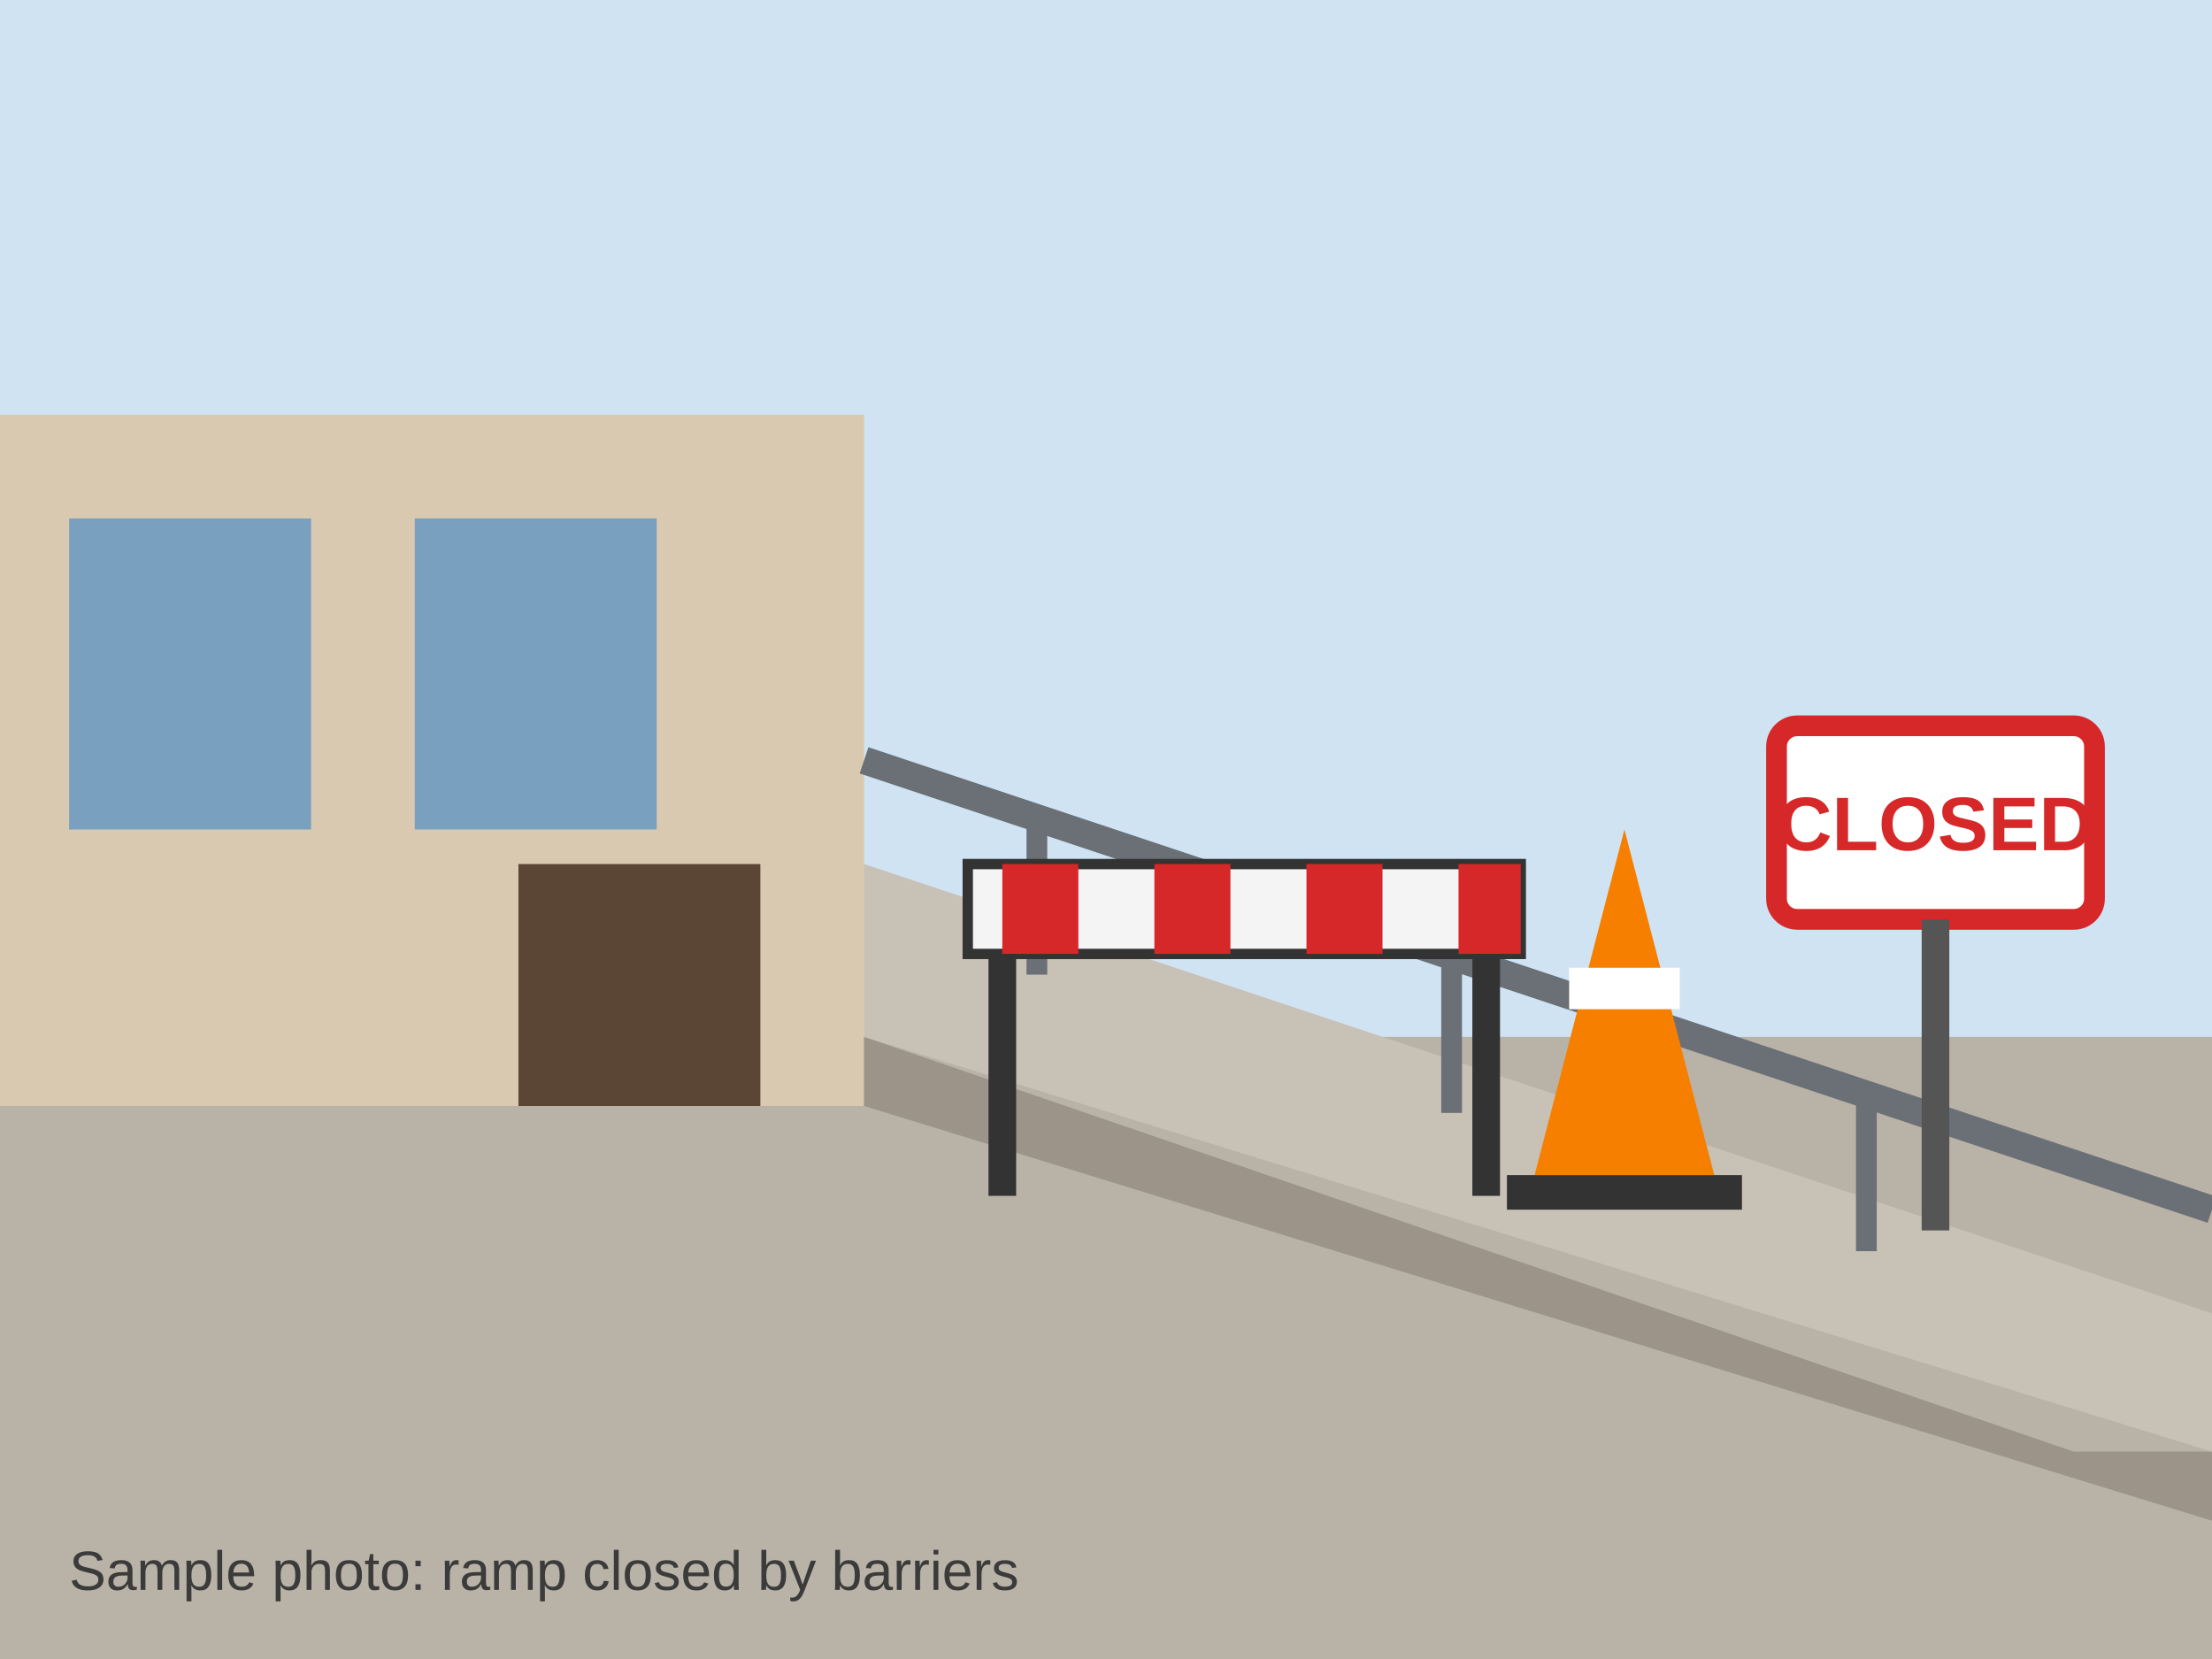
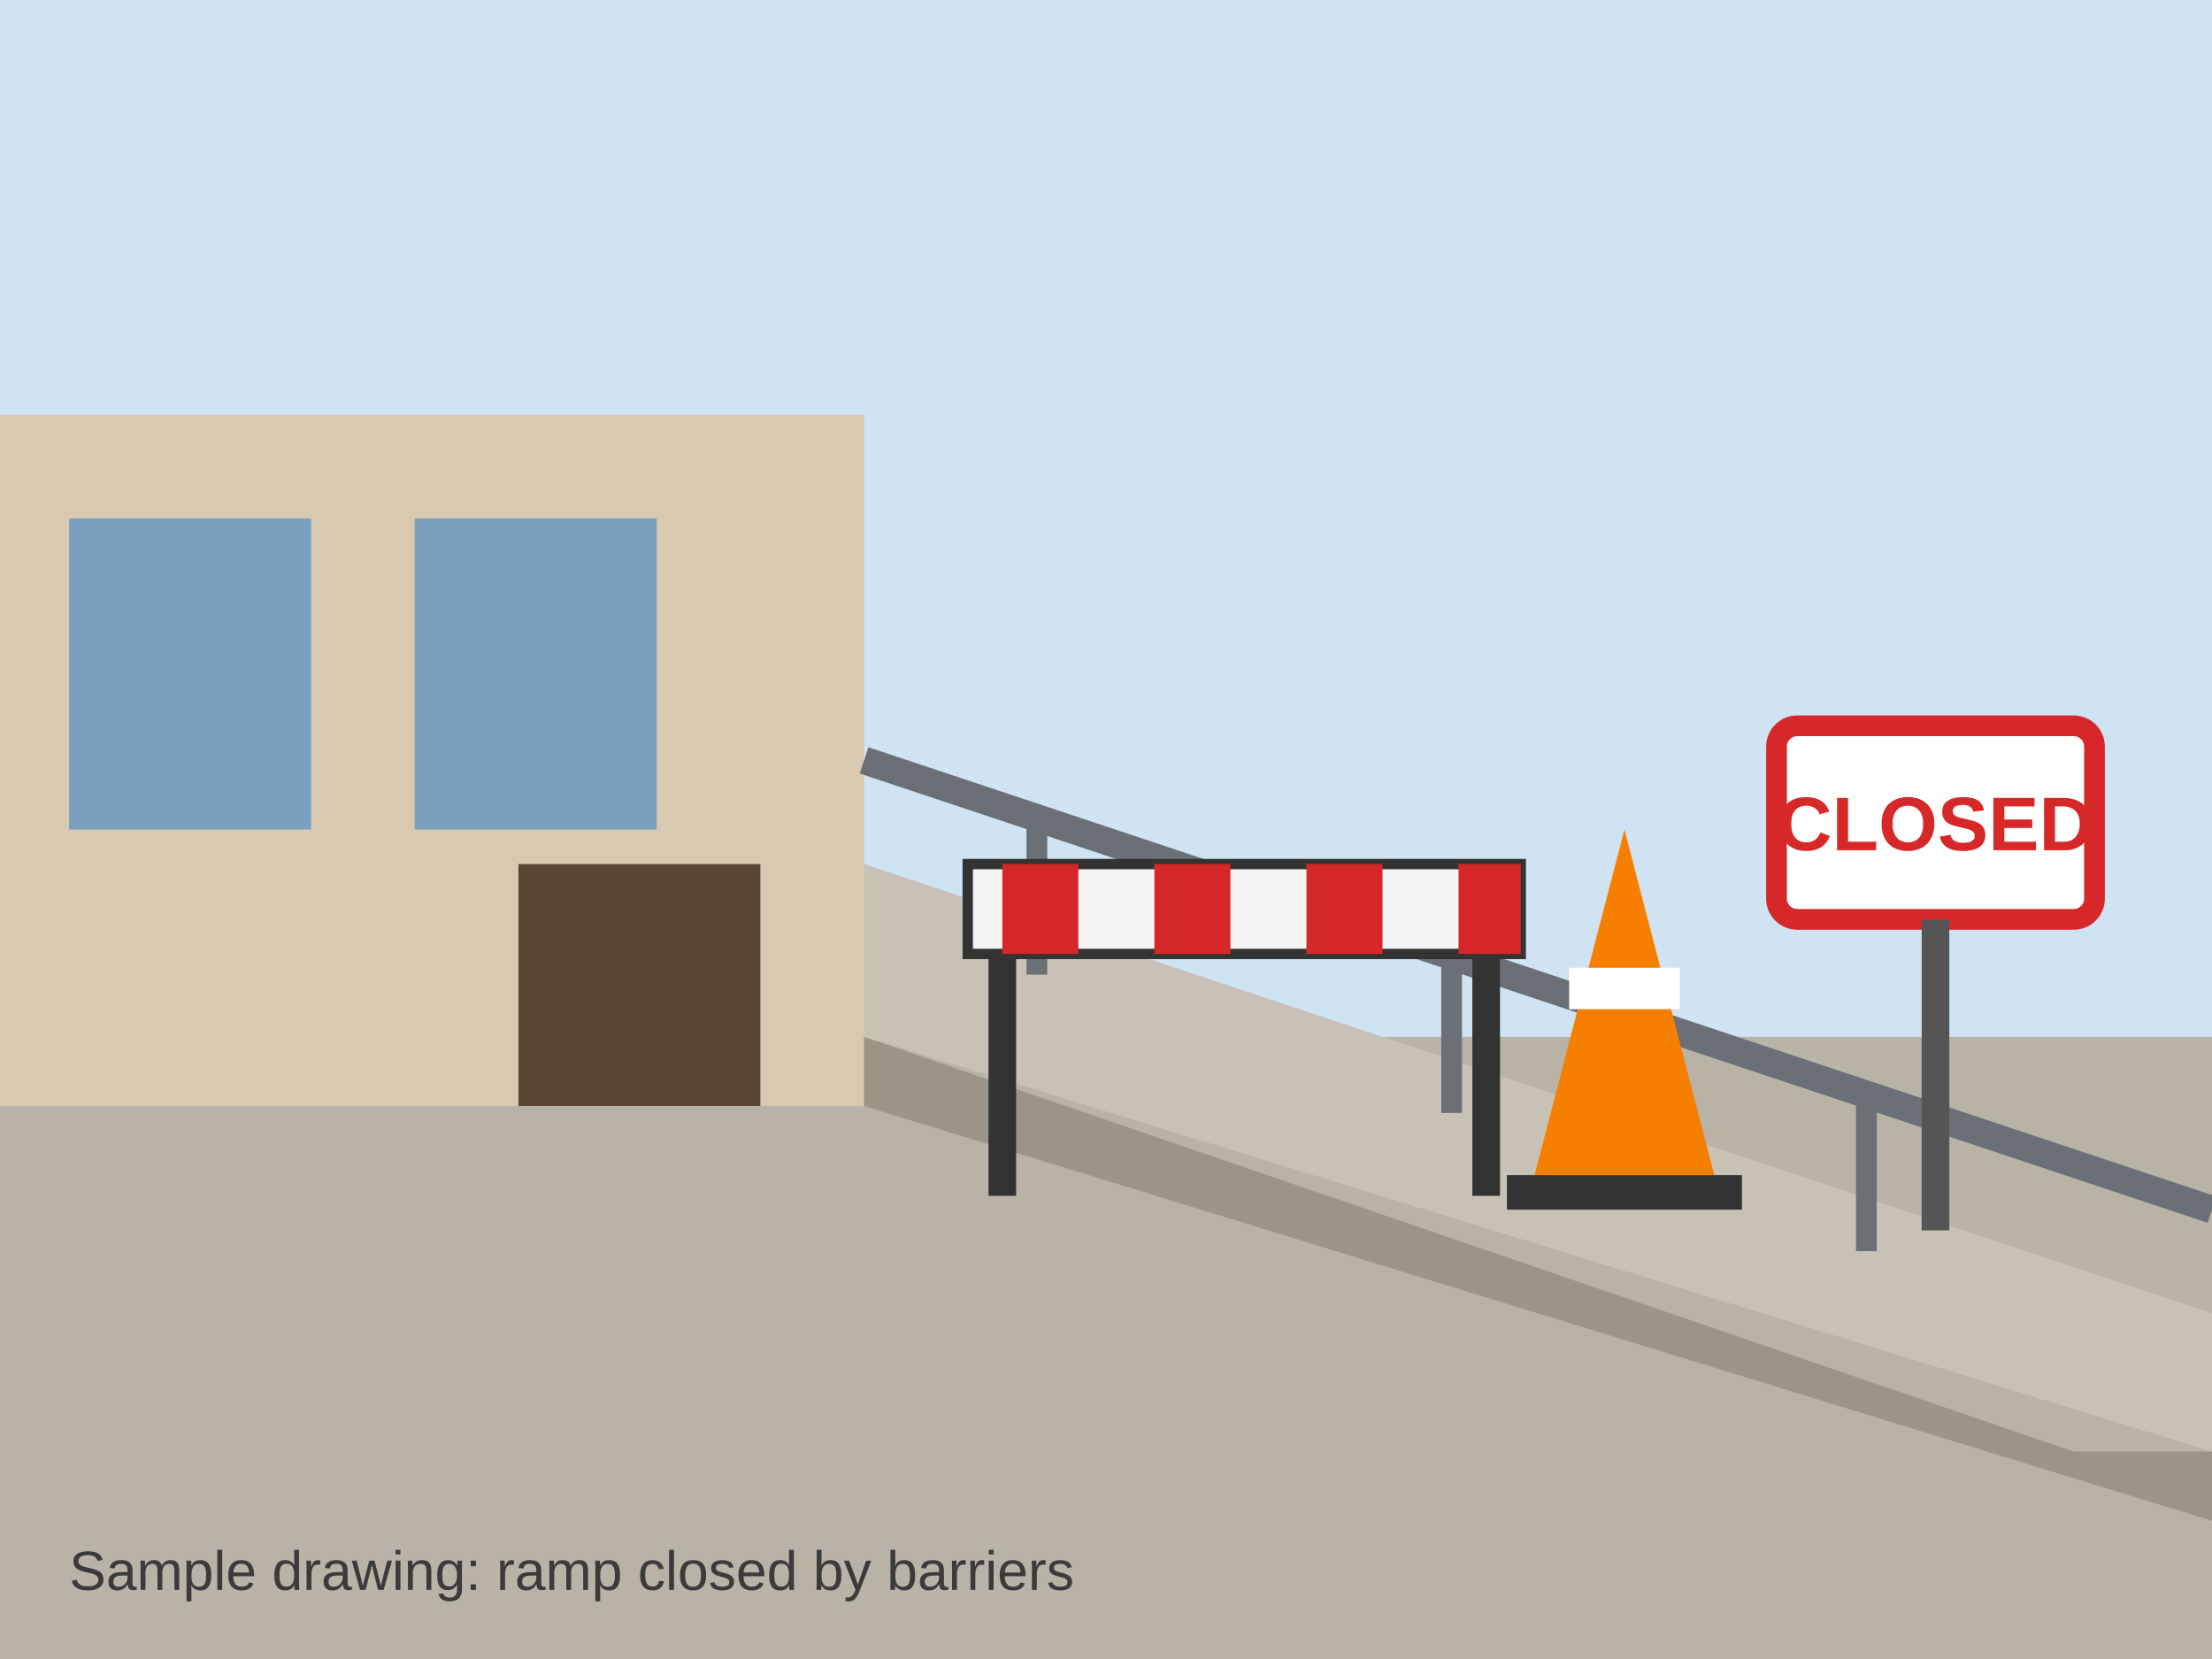
<svg xmlns="http://www.w3.org/2000/svg" width="640" height="480" viewBox="0 0 640 480">
  <rect width="640" height="480" fill="#cfe3f3" />
  <rect y="300" width="640" height="180" fill="#b9b2a6" />
  <rect x="0" y="120" width="250" height="200" fill="#d9c9b0" />
  <rect x="20" y="150" width="70" height="90" fill="#7aa0bf" />
  <rect x="120" y="150" width="70" height="90" fill="#7aa0bf" />
  <rect x="150" y="250" width="70" height="70" fill="#5b4636" />
  <polygon points="250,300 600,420 640,420 640,440 250,320" fill="#9c9488" />
  <polygon points="250,250 640,380 640,420 250,300" fill="#c8c1b5" />
  <line x1="250" y1="220" x2="640" y2="350" stroke="#6b6f76" stroke-width="8" />
  <line x1="300" y1="236" x2="300" y2="282" stroke="#6b6f76" stroke-width="6" />
  <line x1="420" y1="276" x2="420" y2="322" stroke="#6b6f76" stroke-width="6" />
  <line x1="540" y1="316" x2="540" y2="362" stroke="#6b6f76" stroke-width="6" />
  <g transform="translate(360 250)">
    <rect x="-80" y="0" width="160" height="26" fill="#f4f4f4" stroke="#333" stroke-width="3" />
    <rect x="-70" y="0" width="22" height="26" fill="#d62828" />
    <rect x="-26" y="0" width="22" height="26" fill="#d62828" />
    <rect x="18" y="0" width="22" height="26" fill="#d62828" />
    <rect x="62" y="0" width="18" height="26" fill="#d62828" />
    <rect x="-74" y="26" width="8" height="70" fill="#333" />
    <rect x="66" y="26" width="8" height="70" fill="#333" />
  </g>
  <g transform="translate(470 300)">
    <polygon points="0,-60 26,40 -26,40" fill="#f77f00" />
    <rect x="-16" y="-20" width="32" height="12" fill="#fff" />
    <rect x="-34" y="40" width="68" height="10" fill="#333" />
  </g>
  <g transform="translate(560 290)">
    <rect x="-46" y="-80" width="92" height="56" rx="6" fill="#fff" stroke="#d62828" stroke-width="6" />
    <text x="0" y="-44" font-family="Arial, sans-serif" font-size="22" font-weight="700" fill="#d62828" text-anchor="middle">CLOSED</text>
    <rect x="-4" y="-24" width="8" height="90" fill="#555" />
  </g>
-   <text x="20" y="460" font-family="Arial, sans-serif" font-size="16" fill="#3b3b3b">Sample photo: ramp closed by barriers</text>
+   <text x="20" y="460" font-family="Arial, sans-serif" font-size="16" fill="#3b3b3b">Sample drawing: ramp closed by barriers</text>
</svg>
